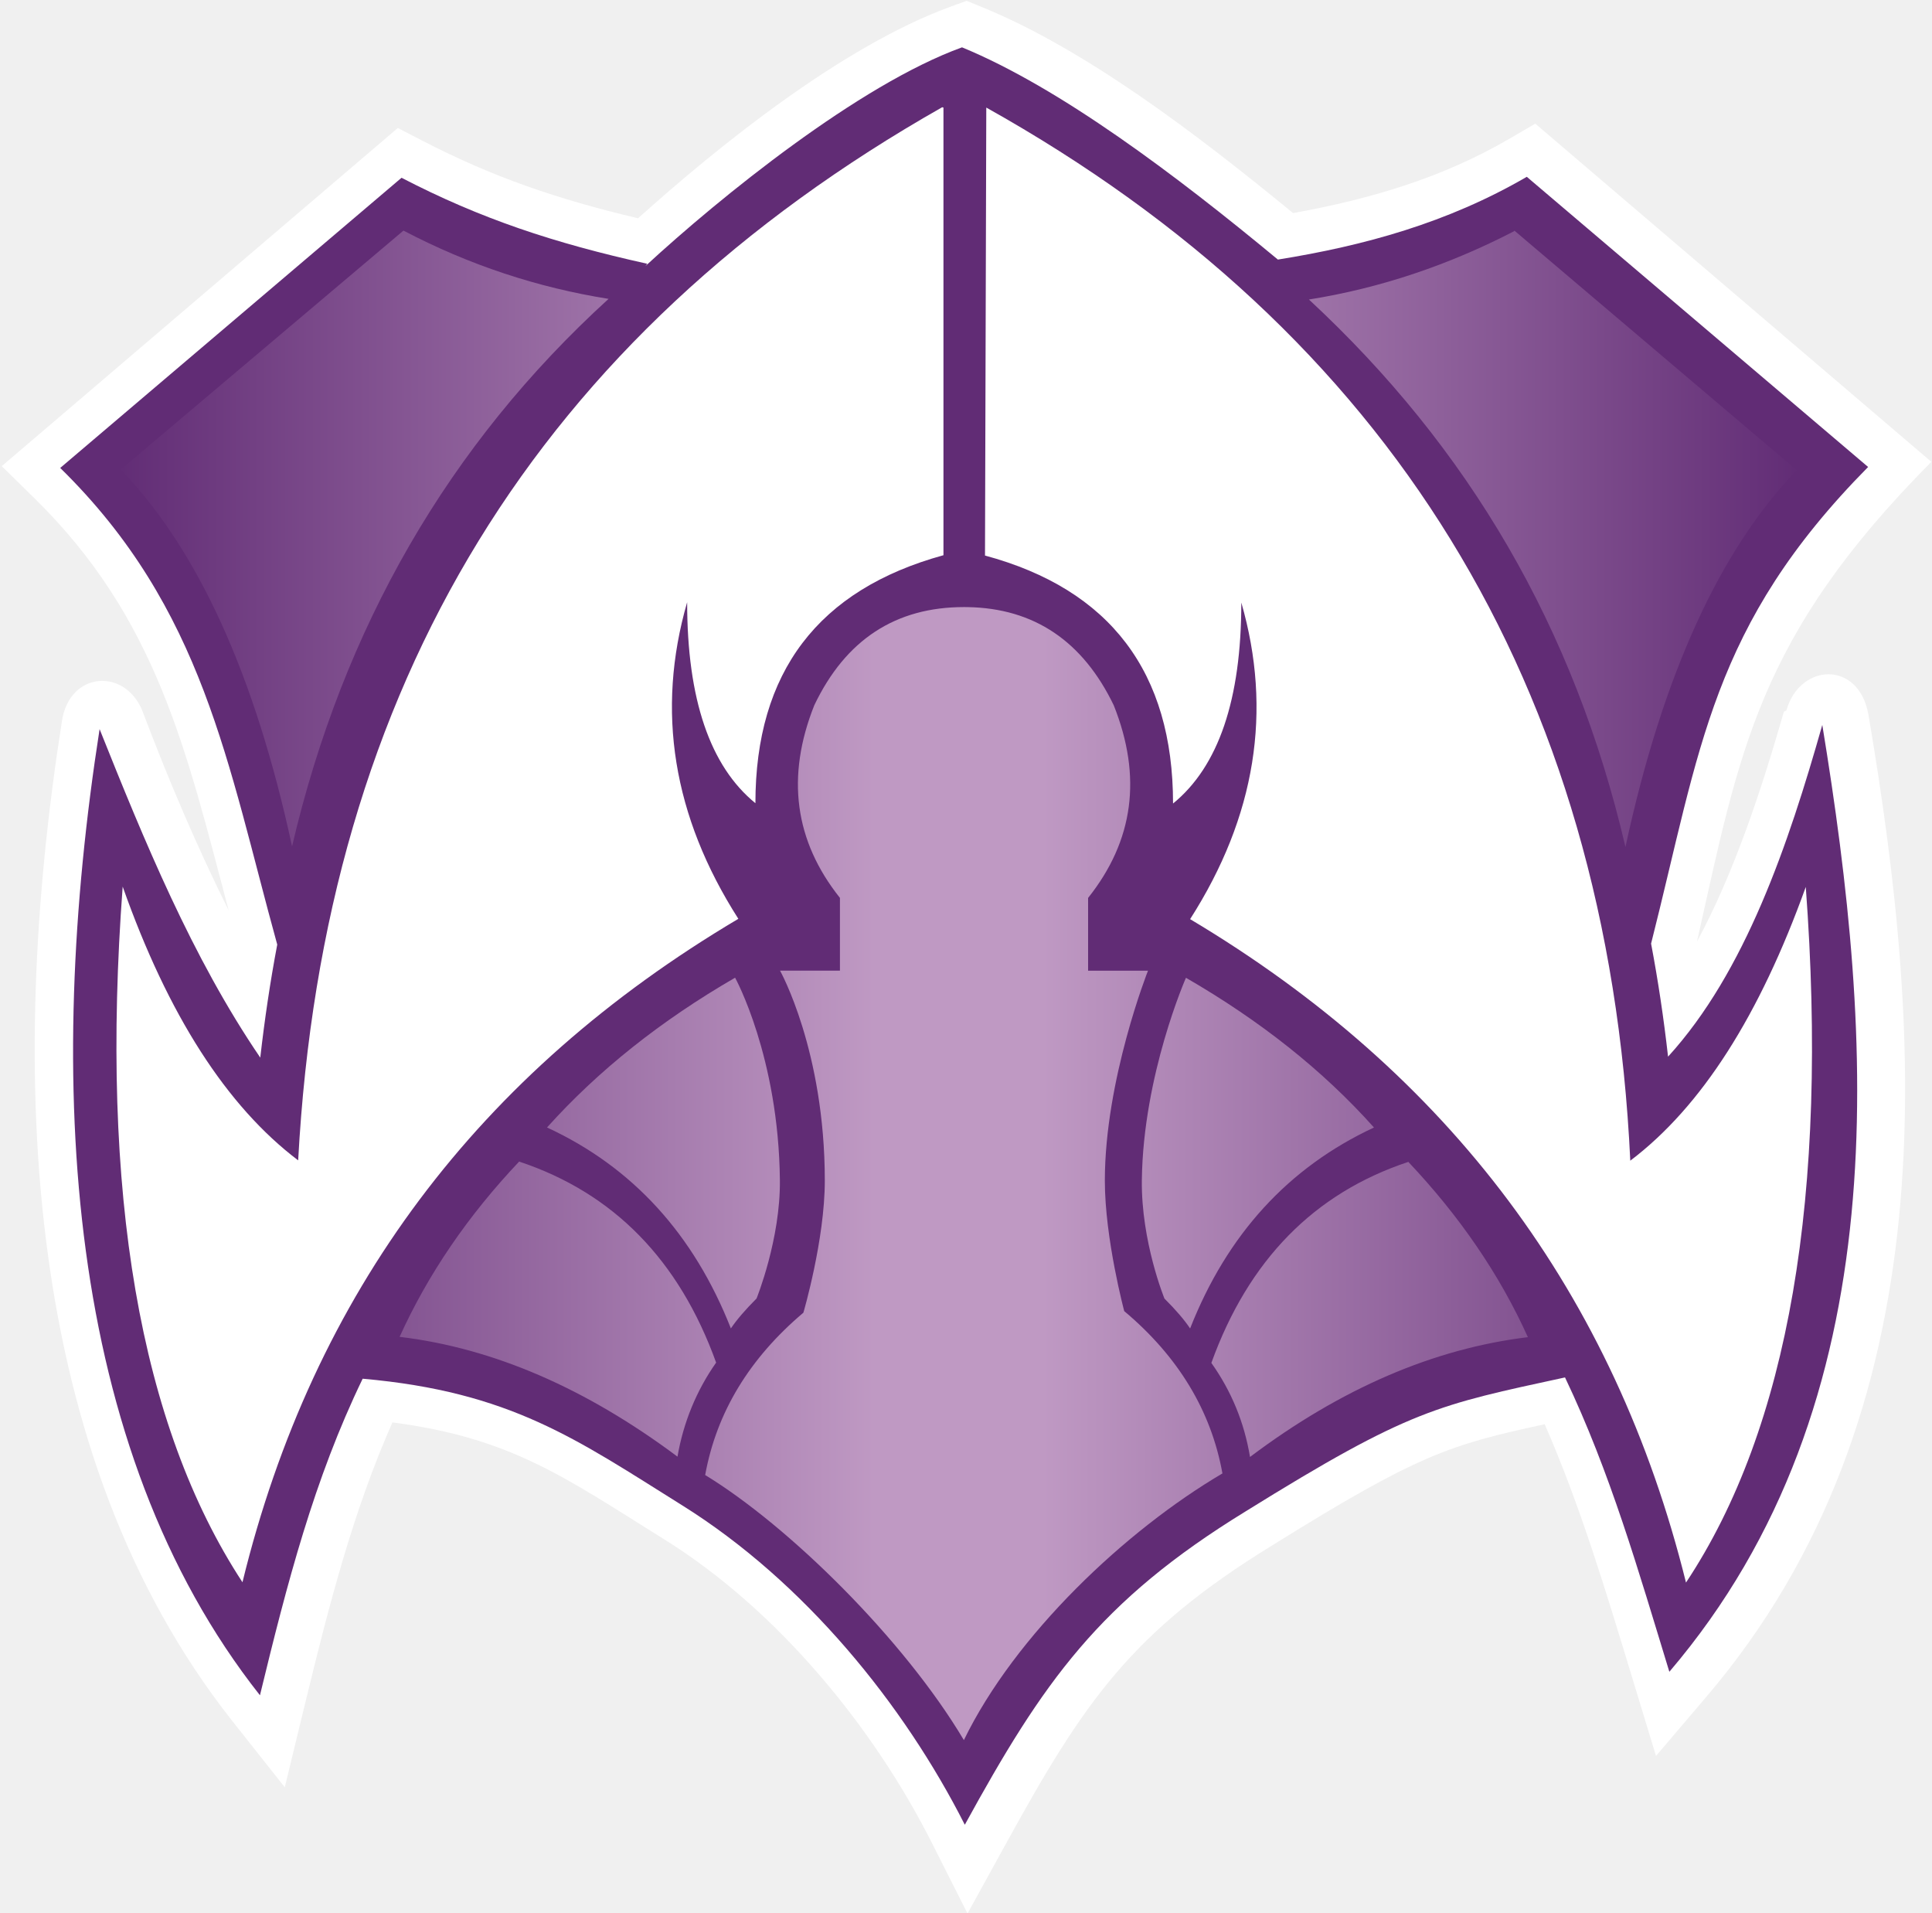
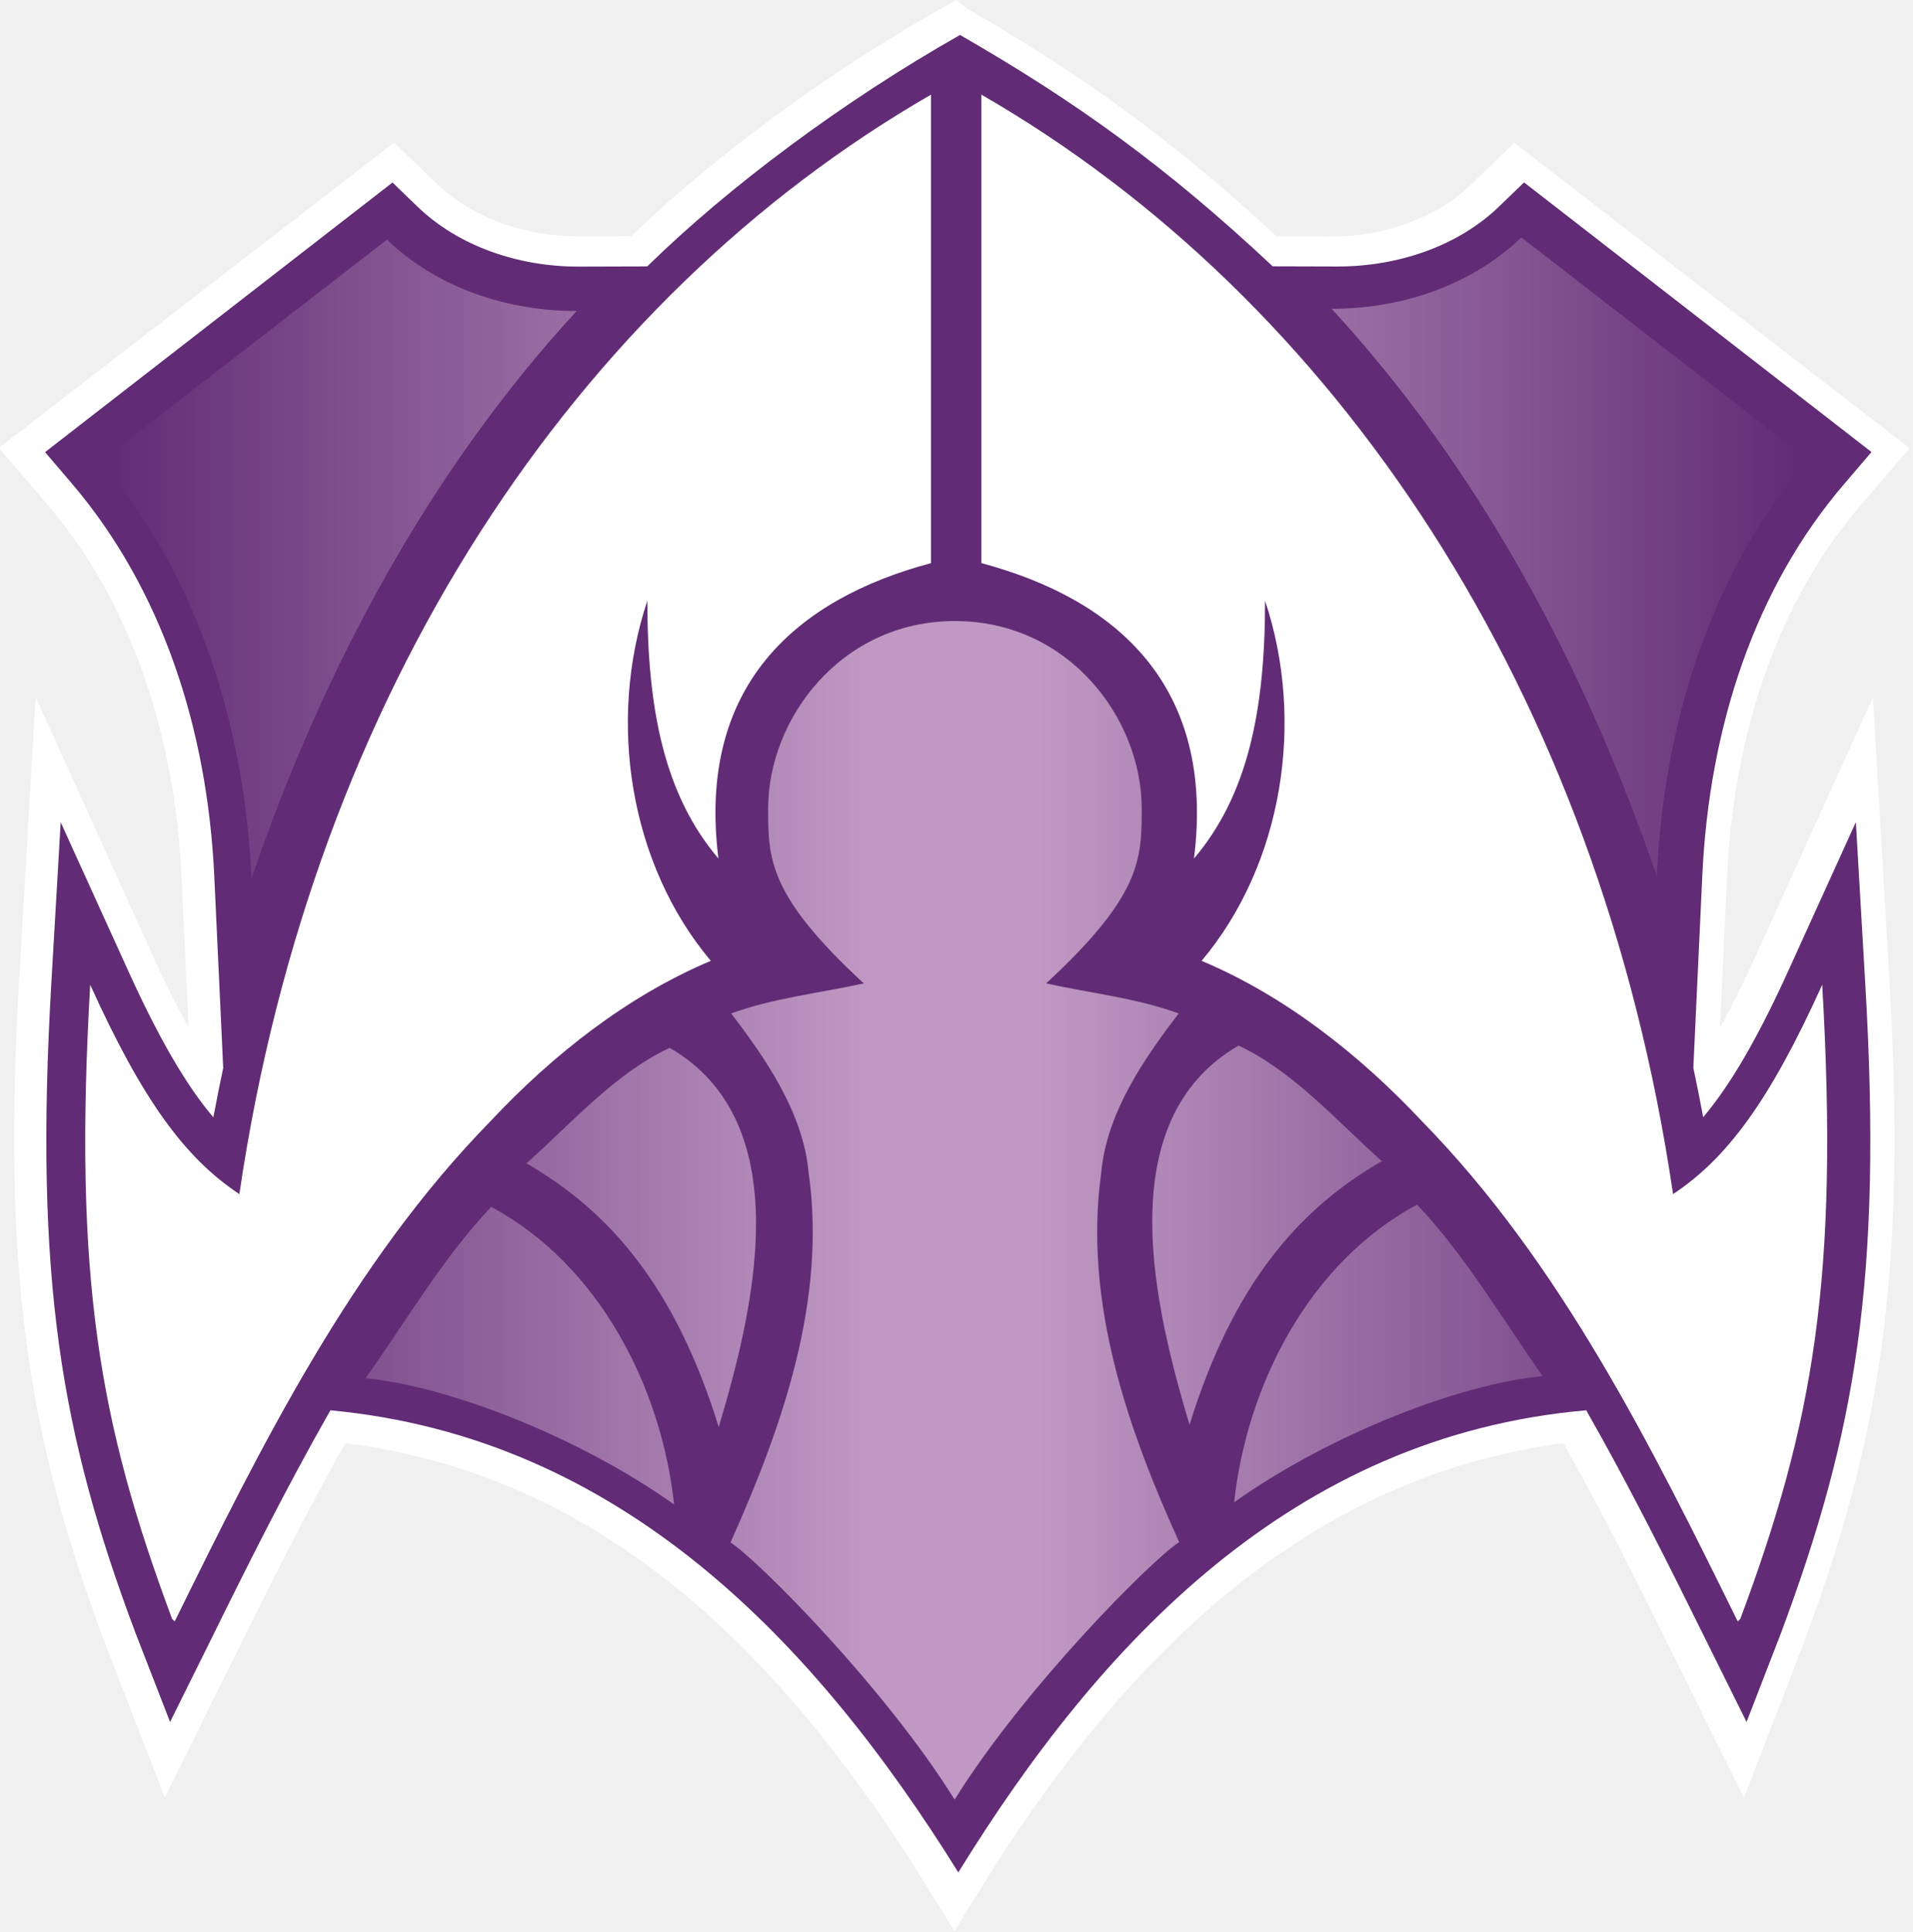
- <svg xmlns="http://www.w3.org/2000/svg" width="600" height="594" version="1.1">
+ <svg xmlns="http://www.w3.org/2000/svg" width="600" height="606" version="1.1">
  <defs>
    <linearGradient id="gradient-body" x1="0" x2=".5" spreadMethod="reflect">
      <stop stop-color="#612c75" offset="0" />
      <stop stop-color="#bf99c3" offset=".9" />
    </linearGradient>
  </defs>
-   <path id="outline" fill="white" d="m554 221c-7.12 24.8-15.6 50.3-27 71.4 13.3-59.1 18.7-94.5 72.8-149l-123-105-8.02 4.67c-21.1 12.3-43.5 18.8-67.2 23.1-30.8-25.3-65-51.1-96.7-64l-4.68-1.91-4.75 1.72c-34.1 12.4-72.8 43.8-97.3 65.8-25.1-5.93-45.1-12.8-66.8-24l-7.81-4.03-123 105 10.2 10c38.1 37.4 47.1 78.3 60.3 128-9.9-19.9-18.8-40.8-26.7-61.7-5.23-13.7-22.7-12.8-25.1 2.82-17.3 110-11.9 228 52.5 310l16.7 21.1 6.33-26.1c7.65-31.5 15.1-60.1 27.1-87.2 36.9 4.8 53.6 17.1 84.4 36.3 35.5 22.1 65.1 58.6 83 94l11.2 22.2 12-21.8c24.1-43.8 38.8-65.6 82.6-92.5l0.051-0.033c45.3-28.2 55-31.2 84.6-37.6 11.1 25.4 19 51.8 27.6 80.1l6.96 22.9 15.5-18.2c75.7-88.6 67.3-206 50.5-305-2.92-17.1-21.3-16.2-25.5-1.47z" />
-   <path id="edge" fill="#612c75" d="m201 81.9c-29-6.43-51.8-14-76.3-26.7l-106 90.1c44.6 43.7 51.9 91.9 67.4 148-2.2 11.6-3.94 23.4-5.27 35.1-21.2-31.1-36.1-67.5-49.9-102-17 109-11 223 49.8 300 8.47-34.9 16.8-67.1 31.9-98.3 46 4.07 66.4 18.8 99.2 39.3 38.1 23.8 68.9 61.9 87.8 99.2 24.3-44.3 41.7-69.4 87.2-97.3 51.2-31.8 59.6-33 99.2-41.6 14.1 29.6 22.7 59.7 32.4 91.4 71.6-83.9 63.4-197 47.5-294-10.5 37-23.9 76.7-47.9 103-1.33-11.8-3.07-23.5-5.27-35.1 15.4-60.8 18.6-98.6 67.4-148l-106-90.1c-24.6 14.3-50.5 21.4-77.3 25.7-31.6-26.2-67.7-53.4-98.1-65.9-32 11.6-75.1 46.5-98.3 67.9z" />
-   <path id="mask" fill="white" d="m293 33.4v139c-38.9 10.7-58.4 36.3-58.4 77-14.1-11.5-21.2-32.3-21.2-62.4-9.73 33.7-4.43 66.5 15.9 98.3-80.6 47.8-132 116-154 206-31.9-48.7-44.3-121-37.2-216 14.1 39.9 32.3 68.2 54.5 85 7.97-148 74.8-256 200-327zm13.3 0c125 69.9 193 179 200 327 22.2-16.8 40.2-45.2 54.5-85 7.09 95.5-5.32 168-37.2 216-22.2-89.5-73.5-158-154-206 20.4-31.9 25.6-64.7 15.9-98.3 0 30.1-7.09 50.9-21.2 62.4 0-40.7-19.5-66.5-58.4-77z" />
-   <path id="shield" fill="url(#gradient-body)" d="m219 458c3.54-19.5 13.8-36.3 30.5-50.4 0 0 6.65-22.6 6.65-41 0-40.4-13.9-65.2-13.9-65.2h18.6v-22.6c-14.1-17.7-16.8-37.6-7.97-59.8 9.73-20.4 25.3-30.5 46.5-30.5l1.11 0.011c20.7 0.351 35.8 10.6 45.4 30.5 8.85 22.2 6.2 42-7.97 59.8v22.6h18.6s-13.4 33.8-13.4 65.2c0 18 6.02 40.5 6.02 40.5 16.8 14.1 27 31 30.5 50.4-30.1 17.7-64.4 50.1-80.3 82.8-18.7-31.4-54.5-66.6-80.5-82.4zm-57.7-97.3c29.2 9.73 49.6 30.5 61.1 62.4-6.14 8.71-10.2 18.7-12 29.2-28.4-21.2-57.1-33.7-86.3-37.2 8.85-19.5 21.2-37.6 37.2-54.5zm276 0c15.9 16.8 28.4 35 37.2 54.5-29.2 3.54-58 15.9-86.3 37.2-1.77-10.7-5.76-20.4-12-29.2 11.5-31.9 31.9-52.7 61.1-62.4zm-209-57.1s13.5 24.5 13.9 62.8c0.211 18.4-7.25 36.8-7.25 36.8-3.54 3.54-6.2 6.65-7.97 9.29-11.5-29.2-30.5-50.1-57.1-62.4 15.9-17.7 35.4-33.2 58.4-46.5zm140 0c23 13.3 42.5 28.7 58.4 46.5-26.6 12.4-45.6 33.2-57.1 62.4-1.77-2.66-4.43-5.76-7.97-9.29 0 0-7.26-17.7-7.02-36.8 0.416-32.7 13.7-62.8 13.7-62.8zm-243-232c20.4 10.7 41.7 17.7 63.7 21.2-49.6 45.2-82.4 102-98.3 170-11.5-53.2-29.2-92.1-53.2-117zm345 0 87.7 74.4c-23.9 24.8-41.7 63.7-53.2 117-15.9-68.2-48.7-124-98.3-170 22.2-3.54 43.4-10.7 63.7-21.2z" />
+   <path id="outline" fill="white" d="m300 0-4.74 2.69c-35.9 20.3-71.1 46.3-97.2 71.4l-16.5 0.048c-16.7 0.05-33.3-5.72-44.2-16.2l-13.7-13.2-124 95.8 15 17.5c26.4 30.9 40.2 72.4 42.3 117l2.21 47.4c-3.52-6.4-7.2-13.6-11.2-22.5l-36.8-81.2-5.18 89c-5.47 94 3.41 145 27 208l0.013 0.034 0.08 0.211 0.035 0.086 18.6 48 22.2-44.9c11.1-22.4 22.3-44.8 34.4-66.3 83.7 10.4 140 70.2 183 140l8.13 13.1 8.09-13.1c42.7-69.1 99.4-129 183-140 12.1 21.6 23.3 43.9 34.4 66.4l22.2 44.9 18.6-48.2 0.045-0.117 0.011-0.032c23.6-63.2 32.5-114 27-208l-5.18-89-36.8 81.2c-4.03 8.9-7.71 16.1-11.2 22.5l2.21-47.4c2.1-45 15.9-86.5 42.3-117l15-17.5-124-95.8-13.7 13.2c-10.9 10.5-27.4 16.3-44.2 16.2l-16.7-0.048c-32.8-30.4-61.3-50.8-97-71.4zm-0.114 22.1c33.5 19.7 60.1 38.8 91.7 68.5l2.74 2.58 24.1 0.071c21.1 0.064 42.3-6.91 57.5-21.6v0.002l1.82-1.76 94.8 73.4-1.99 2.33c-29.7 34.8-44.6 80.5-46.8 129l-2.87 61.6 0.255 1.2c1.08 5.05 2.09 10.1 3.04 15.2l3.67 19.8 13-15.4c9.31-11 18.1-26.1 28.4-48.8l4.89-10.8 0.688 11.8c5.38 92.4-2.83 138-25.8 200l-0.017 0.047c-2e-3 6e-3 -4e-3 0.011-6e-3 0.017l-2.95 7.61-2.94-5.96c-12-24.4-24.4-49.1-38-72.9l-3.05-5.34-6.12 0.567c-90 8.34-151 68.8-196 137-45-68.4-106-128-196-137l-6.13-0.572-3.05 5.34c-13.6 23.9-25.9 48.6-38 72.9l-2.94 5.96-2.97-7.68-0.007-0.021-0.011-0.028c-23-61.5-31.2-108-25.8-200l0.688-11.8 4.89 10.8c10.3 22.7 19.1 37.8 28.4 48.8l13 15.4 3.67-19.8c0.947-5.12 1.96-10.2 3.04-15.2l0.255-1.2-2.87-61.6c-2.26-48.4-17.1-94.1-46.8-129l-1.99-2.33 94.8-73.4 1.82 1.76v-0.002c15.2 14.7 36.4 21.6 57.5 21.6l24.2-0.071 2.77-2.73c23.7-23.3 57.2-48.5 91.4-68.3z" />
+   <path id="edge" fill="#612c75" d="m202 83.6-20.3 0.06c-18.9 0.057-37.8-6.31-50.8-18.9l-7.76-7.49-109 84.6 8.48 9.94c28 32.9 42.4 76.4 44.6 123l2.81 60.3c-1.09 5.13-2.12 10.3-3.09 15.5-8.42-9.96-16.9-24.3-27-46.6l-20.9-46-2.93 50.4c-5.42 93.2 3.12 142 26.4 204l0.025 0.066 0.027 0.066 10.8 27.8 12.6-25.4c12-24.4 24.3-48.9 37.7-72.4 91.2 8.54 152 72.7 197 145 44.4-72 105-137 197-145 13.4 23.5 25.7 48.1 37.7 72.4l12.6 25.4 10.8-27.9 0.025-0.066c23.3-62.4 31.9-111 26.4-204l-2.93-50.4-20.9 46c-10.1 22.3-18.6 36.6-27 46.6-0.964-5.21-2-10.4-3.09-15.5l2.81-60.3c2.18-46.7 16.5-90.3 44.6-123l8.48-9.94-109-84.6-7.76 7.49c-13 12.6-31.9 18.9-50.8 18.9l-20.3-0.06c-33.6-31.5-61.8-51.7-98.1-72.6-36.5 20.7-72.5 47.5-98.1 72.6z" />
+   <path id="shield" fill="url(#gradient-body)" d="m370 484c-16.3-35.9-30.1-75.6-24.5-116 1.7-19 13.7-36.1 24.3-50-13.3-4.83-27.7-6.36-41.6-9.42 29.9-27.6 30-39 30-54.9 0-28.1-22.8-58.8-58.6-58.8-35.8 0-58.6 30.7-58.6 58.8 0 15.9 0.108 27.3 30 54.9-13.9 3.05-28.3 4.58-41.6 9.42 10.6 13.9 22.6 31 24.3 50 5.67 40-8.22 79.6-24.5 116 8.77 5.69 48.6 45.8 70.3 80.7 21.7-34.9 61.6-75 70.3-80.7zm114-52.2c-12.8-18.1-24.2-37.7-39.4-53.8-33.9 18.2-53.4 56.6-57.4 93.4 30.7-21.8 71.8-37.3 96.8-39.6zm-50.3-67.3c-14.2-12.6-27.8-28.3-45.1-36.4-41.2 23.8-25.9 83.7-15.4 119 13.6-43.9 34.1-67.7 60.6-82.9zm134-220-90.4-70c-15.8 15.2-37.8 22.4-59.5 22.4 46.9 51 79.7 113 102 178 2.28-48.9 17.3-95.3 47.5-131zm-453 288c12.8-18.1 24.2-37.7 39.4-53.8 33.9 18.2 53.4 56.6 57.4 93.4-30.7-21.8-71.8-37.3-96.8-39.6zm50.3-67.3c14.2-12.6 27.8-28.3 45.1-36.4 41.2 23.8 25.9 83.7 15.4 119-13.6-43.9-34.1-67.7-60.6-82.9zm-134-220 90.4-70c15.8 15.2 37.8 22.4 59.5 22.4-46.9 51-79.7 113-102 178-2.28-48.9-17.3-95.3-47.5-131z" />
+   <path id="mask" fill="white" d="m546 508c22.9-61.4 31-107 25.7-199-16.5 36.5-29.9 54.5-46.8 65.7-23.2-158-106-281-217-345v147c42.3 11.3 73.5 38.4 66.7 92.7 16.8-19.8 22.3-46.3 22.3-80.9 12.6 37.8 5.62 82.6-19.9 113 26.1 11 49.5 29.4 69.1 50.3 43.7 44.7 72 102 99.1 157zm-492 0c-22.9-61.4-31-107-25.7-199 16.5 36.5 29.9 54.5 46.8 65.7 23.2-158 106-281 217-345v147c-42.3 11.3-73.5 38.4-66.7 92.7-16.8-19.8-22.3-46.3-22.3-80.9-12.6 37.8-5.62 82.6 19.9 113-26.1 11-49.5 29.4-69.1 50.3-43.7 44.7-72 102-99.1 157z" />
</svg>
